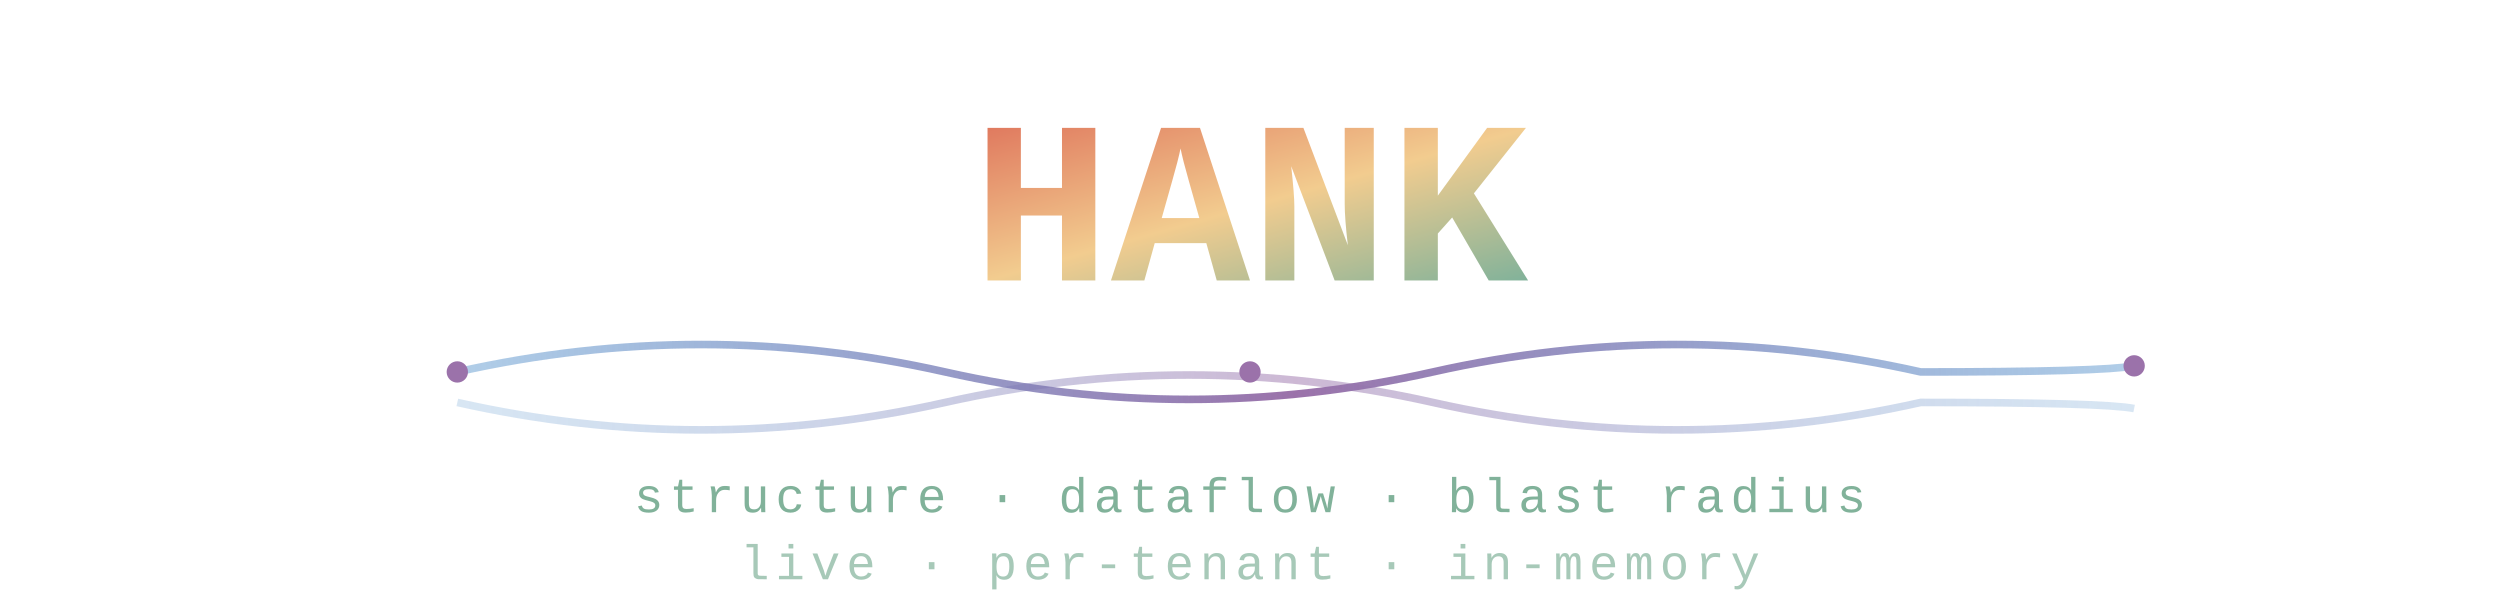
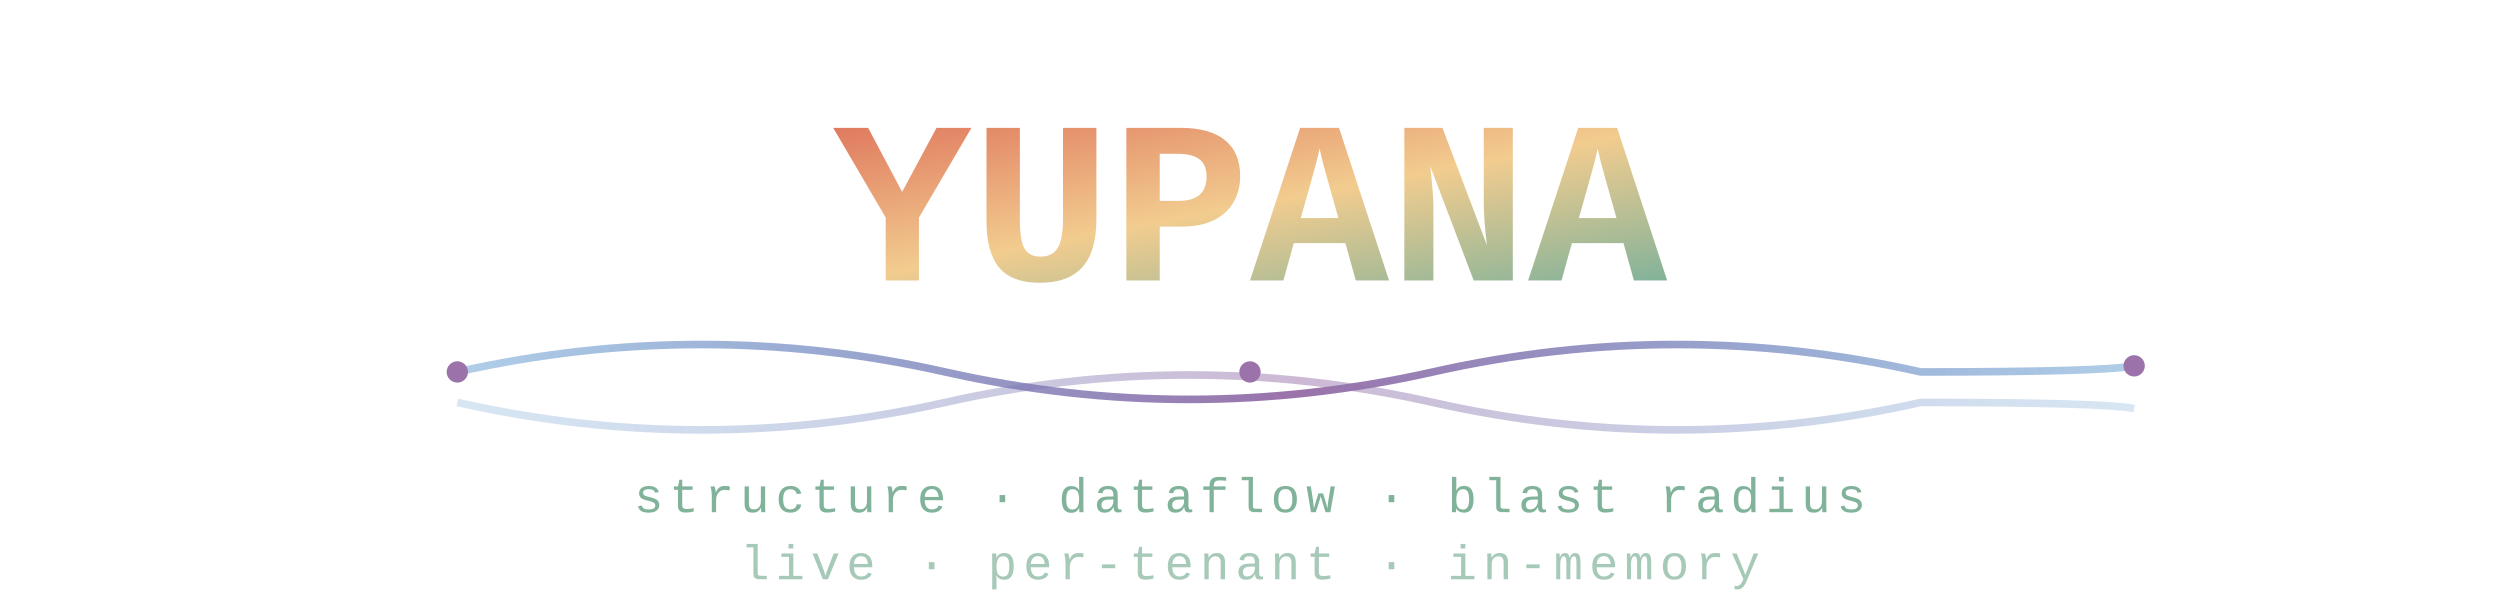
<svg xmlns="http://www.w3.org/2000/svg" viewBox="0 0 820 200" fill="none">
  <defs>
    <linearGradient id="textGrad" x1="0%" y1="0%" x2="100%" y2="100%">
      <stop offset="0%" style="stop-color:#E07A5F" />
      <stop offset="50%" style="stop-color:#F2CC8F" />
      <stop offset="100%" style="stop-color:#81B29A" />
    </linearGradient>
    <linearGradient id="coilGrad" x1="0%" y1="0%" x2="100%" y2="0%">
      <stop offset="0%" style="stop-color:#3D85C6;stop-opacity:0.4" />
      <stop offset="50%" style="stop-color:#9B72AA" />
      <stop offset="100%" style="stop-color:#3D85C6;stop-opacity:0.4" />
    </linearGradient>
  </defs>
  <style>
    .title { font-family: 'Courier New', Courier, monospace; font-size: 76px; font-weight: bold; fill: url(#textGrad); }
    .sub { font-family: 'Courier New', Courier, monospace; font-size: 16px; fill: #81B29A; letter-spacing: 2px; }
    .coil { stroke: url(#coilGrad); stroke-width: 2.5; fill: none; }
    .dot { fill: #9B72AA; }
  </style>
-   <text x="410" y="92" text-anchor="middle" class="title">HANK</text>
+   <text x="410" y="92" text-anchor="middle" class="title">YUPANA</text>
  <path d="M 150 122 Q 230 104, 310 122 T 470 122 T 630 122 Q 690 122, 700 120" class="coil" />
  <path d="M 150 132 Q 230 150, 310 132 T 470 132 T 630 132 Q 690 132, 700 134" class="coil" opacity="0.5" />
  <circle cx="150" cy="122" r="3.5" class="dot" />
  <circle cx="410" cy="122" r="3.5" class="dot" />
  <circle cx="700" cy="120" r="3.5" class="dot" />
  <text x="410" y="168" text-anchor="middle" class="sub">structure · dataflow · blast radius</text>
  <text x="410" y="190" text-anchor="middle" class="sub" opacity="0.7">live · per-tenant · in-memory</text>
</svg>
